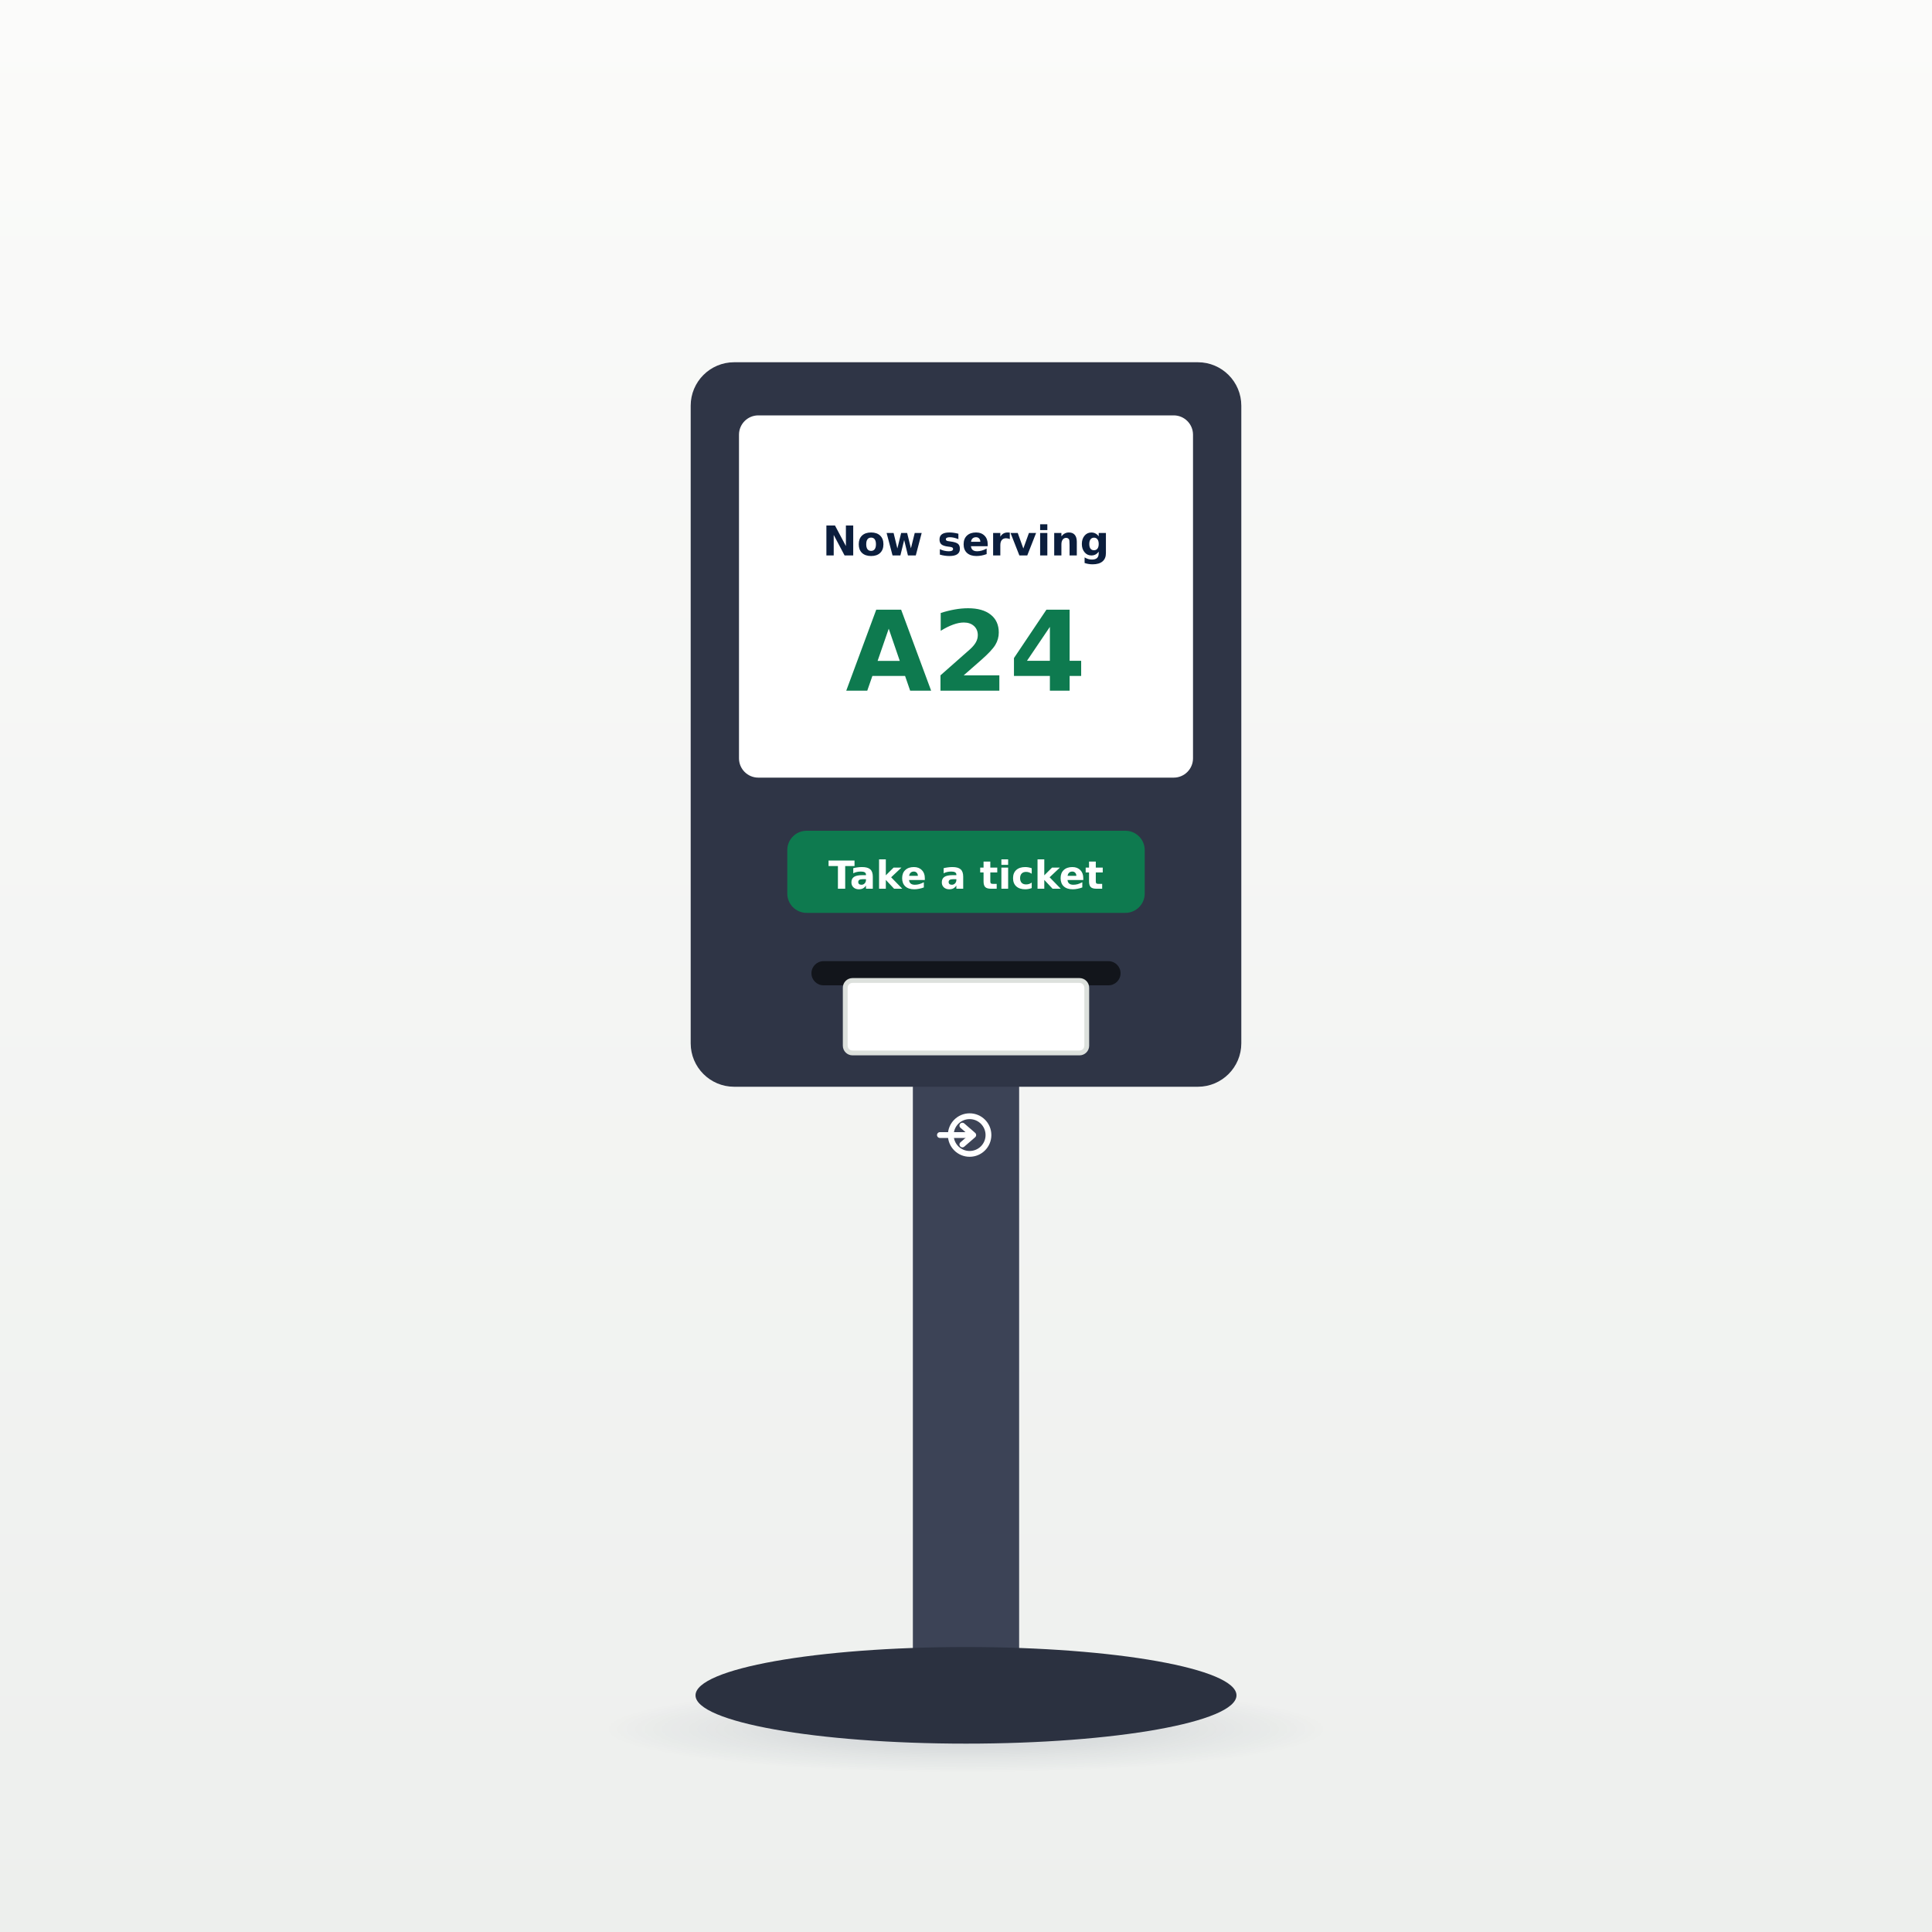
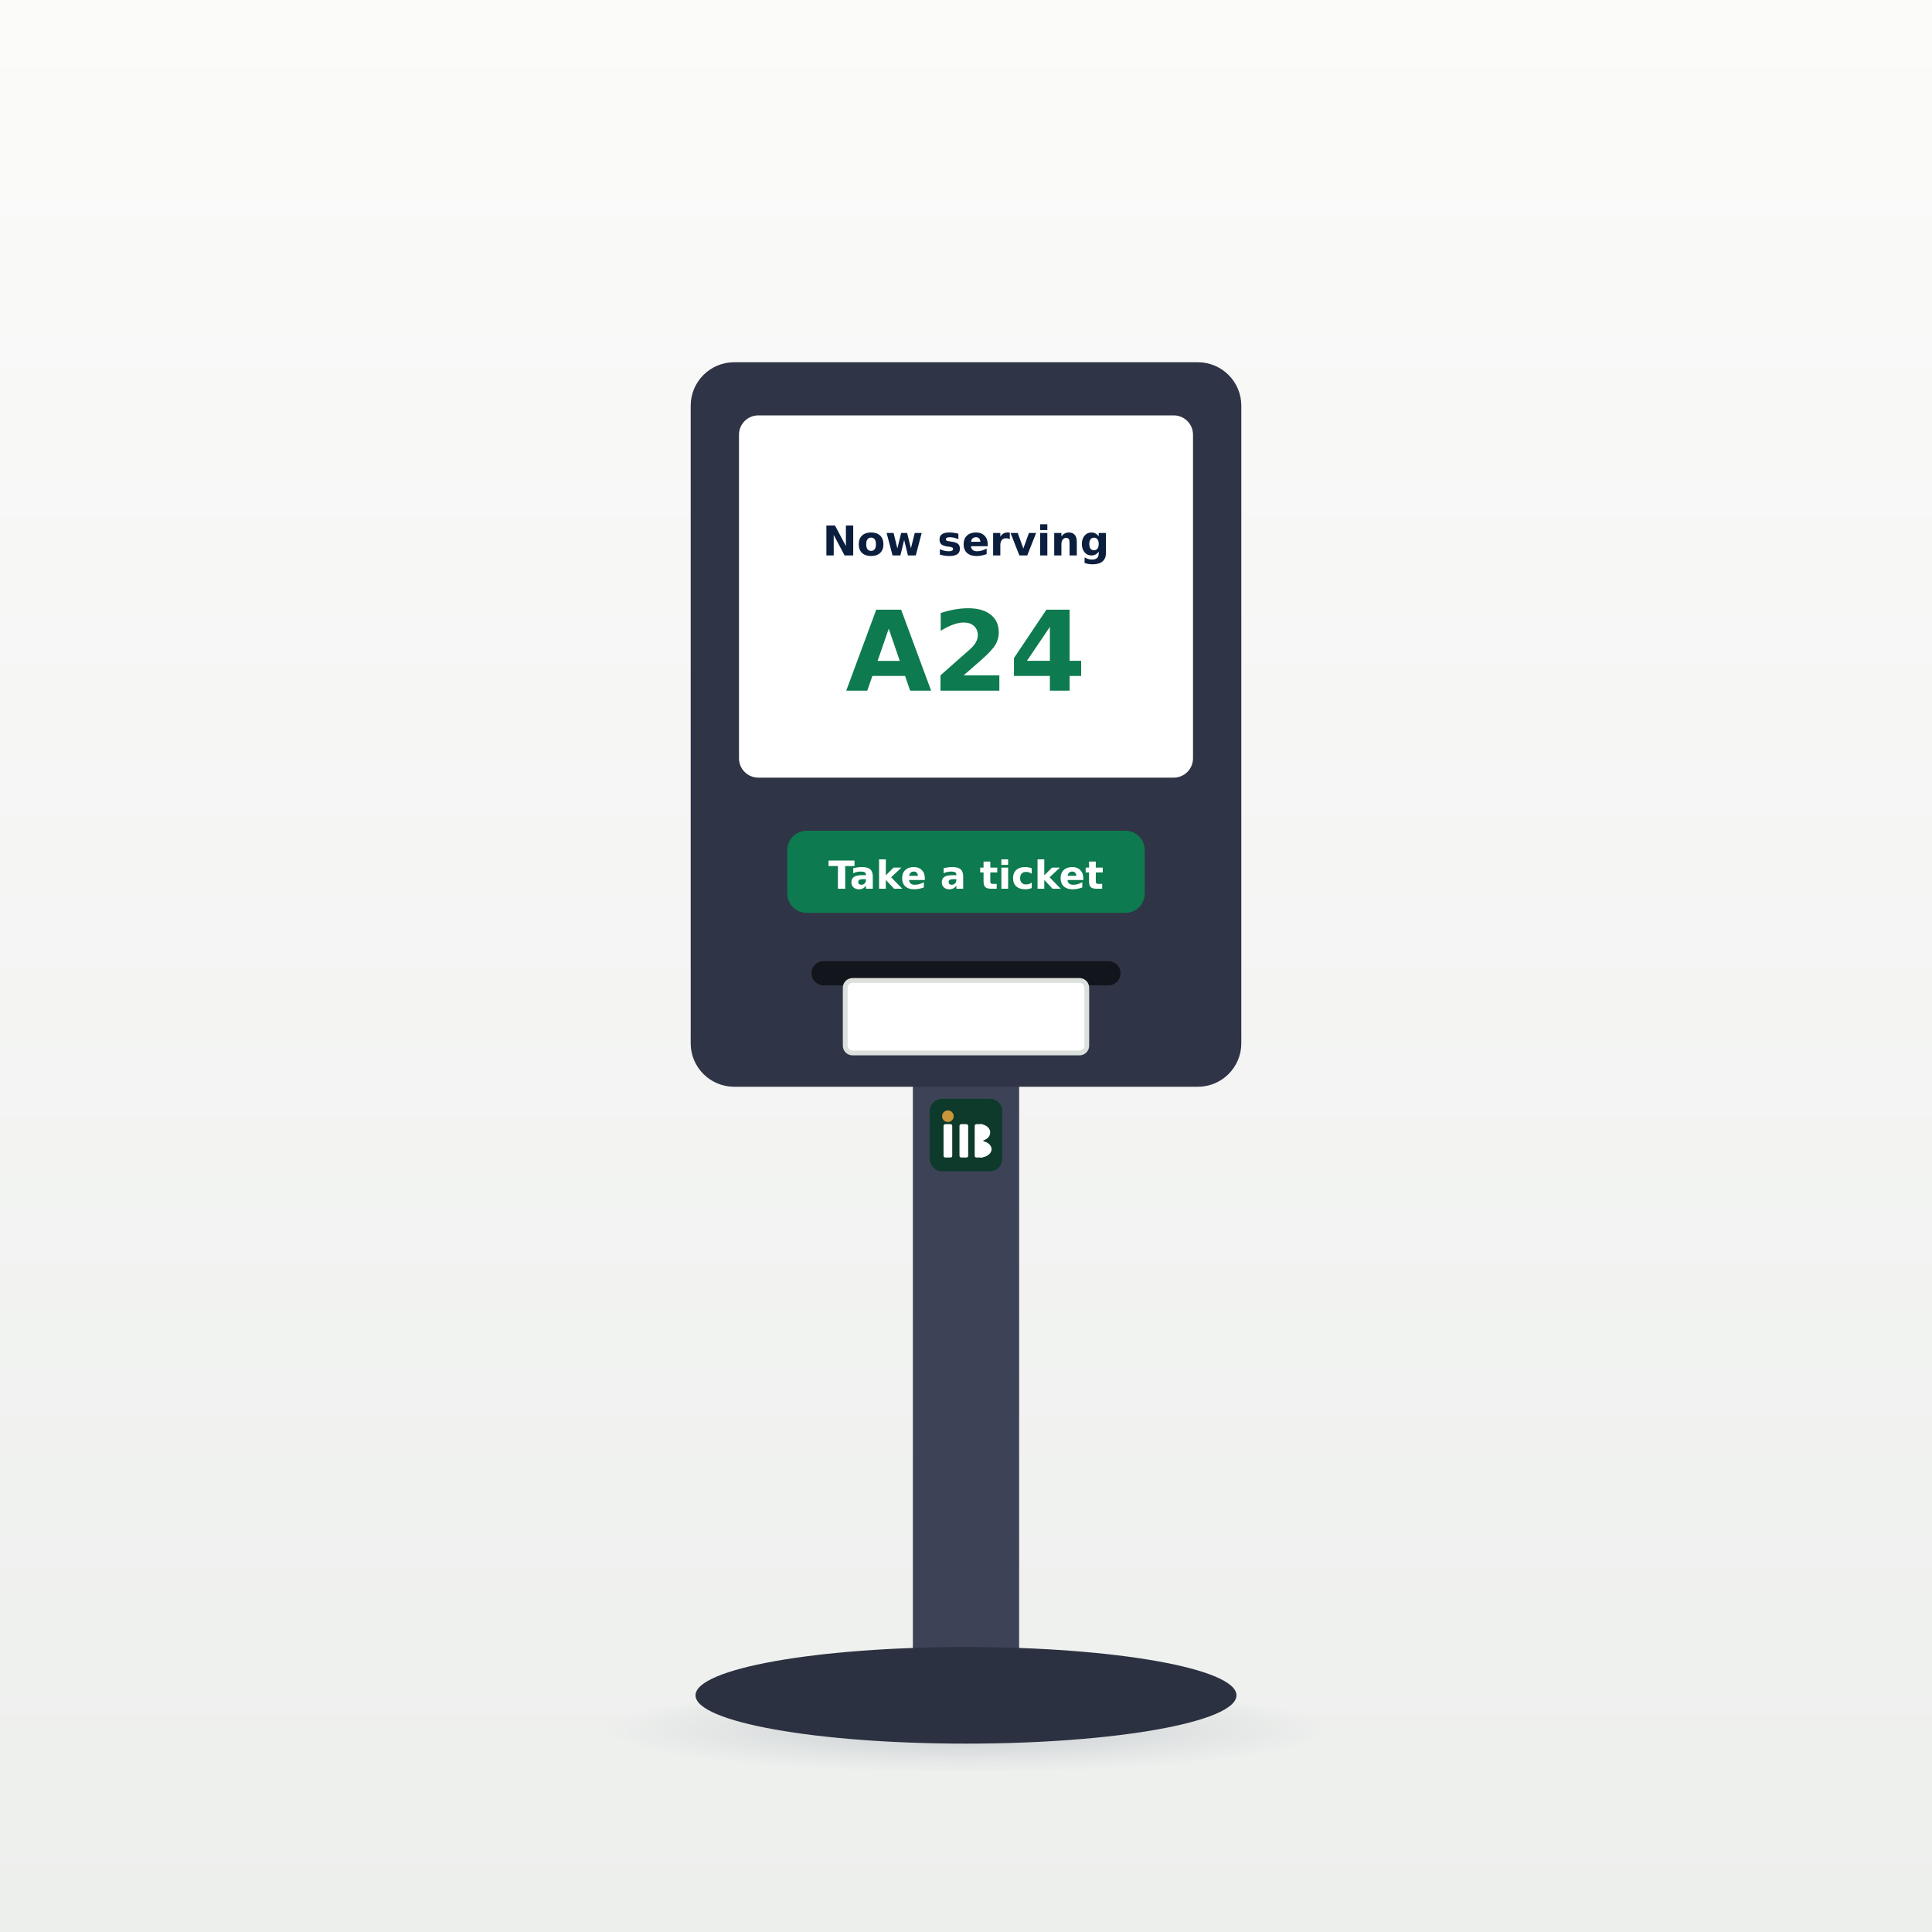
<svg xmlns="http://www.w3.org/2000/svg" viewBox="0 0 800 800" width="800" height="800">
  <defs>
    <linearGradient id="bg" x1="0" y1="0" x2="0" y2="1">
      <stop offset="0" stop-color="#FBFBFA" />
      <stop offset="1" stop-color="#EDEFED" />
    </linearGradient>
    <radialGradient id="sh" cx="0.5" cy="0.5" r="0.5">
      <stop offset="0" stop-color="#0B1E3D" stop-opacity="0.16" />
      <stop offset="1" stop-color="#0B1E3D" stop-opacity="0" />
    </radialGradient>
  </defs>
  <rect width="800" height="800" fill="url(#bg)" />
  <ellipse cx="400" cy="716" rx="150" ry="18" fill="url(#sh)" />
  <rect x="378" y="430" width="44" height="270" fill="#3C4356" />
  <ellipse cx="400" cy="702" rx="112" ry="20" fill="#2B3140" />
  <rect x="286" y="150" width="228" height="300" rx="18" fill="#2F3546" />
  <rect x="306" y="172" width="188" height="150" rx="8" fill="#FFFFFF" />
  <text x="400" y="230" font-family="DejaVu Sans, Helvetica, Arial, sans-serif" font-size="17" font-weight="700" fill="#0B1E3D" text-anchor="middle">Now serving</text>
  <text x="400" y="286" font-family="DejaVu Sans, Helvetica, Arial, sans-serif" font-size="46" font-weight="700" fill="#0E7A4F" text-anchor="middle">A24</text>
  <rect x="326" y="344" width="148" height="34" rx="8" fill="#0E7A4F" />
  <text x="400" y="368" font-family="DejaVu Sans, Helvetica, Arial, sans-serif" font-size="16" font-weight="700" fill="#FFFFFF" text-anchor="middle">Take a ticket</text>
  <rect x="336" y="398" width="128" height="10" rx="5" fill="#12151B" />
  <rect x="350" y="406" width="100" height="30" rx="3" fill="#FFFFFF" stroke="#DDE1DD" stroke-width="2" />
-   <circle cx="401.5" cy="470" r="7.8" fill="none" stroke="#FFFFFF" stroke-width="2.4" />
-   <path d="M389.2,470 L402.4,470" stroke="#FFFFFF" stroke-width="2.4" stroke-linecap="round" />
-   <path d="M398.5,466.1 L403.0,470 L398.5,473.9" fill="none" stroke="#FFFFFF" stroke-width="2.4" stroke-linecap="round" stroke-linejoin="round" />
+   <rect x="385" y="455" width="30" height="30" rx="5.1" fill="#0D3A2B" />
+   <rect x="390.7" y="465.5" width="3.6" height="13.8" rx="0.72" fill="#FFFFFF" />
+   <circle cx="392.5" cy="462.2" r="2.4" fill="#C9963B" />
+   <rect x="397.3" y="465.5" width="3.6" height="13.8" rx="0.72" fill="#FFFFFF" />
+   <rect x="403.6" y="465.5" width="3.6" height="13.8" rx="0.72" fill="#FFFFFF" />
+   <path d="M405.76,465.5 L405.76,472.4 A4.278,3.45 0 0 0 405.76,465.5 Z" fill="#FFFFFF" />
+   <path d="M405.76,472.4 L405.76,479.3 A4.83,3.45 0 0 0 405.76,472.4 Z" fill="#FFFFFF" />
</svg>
